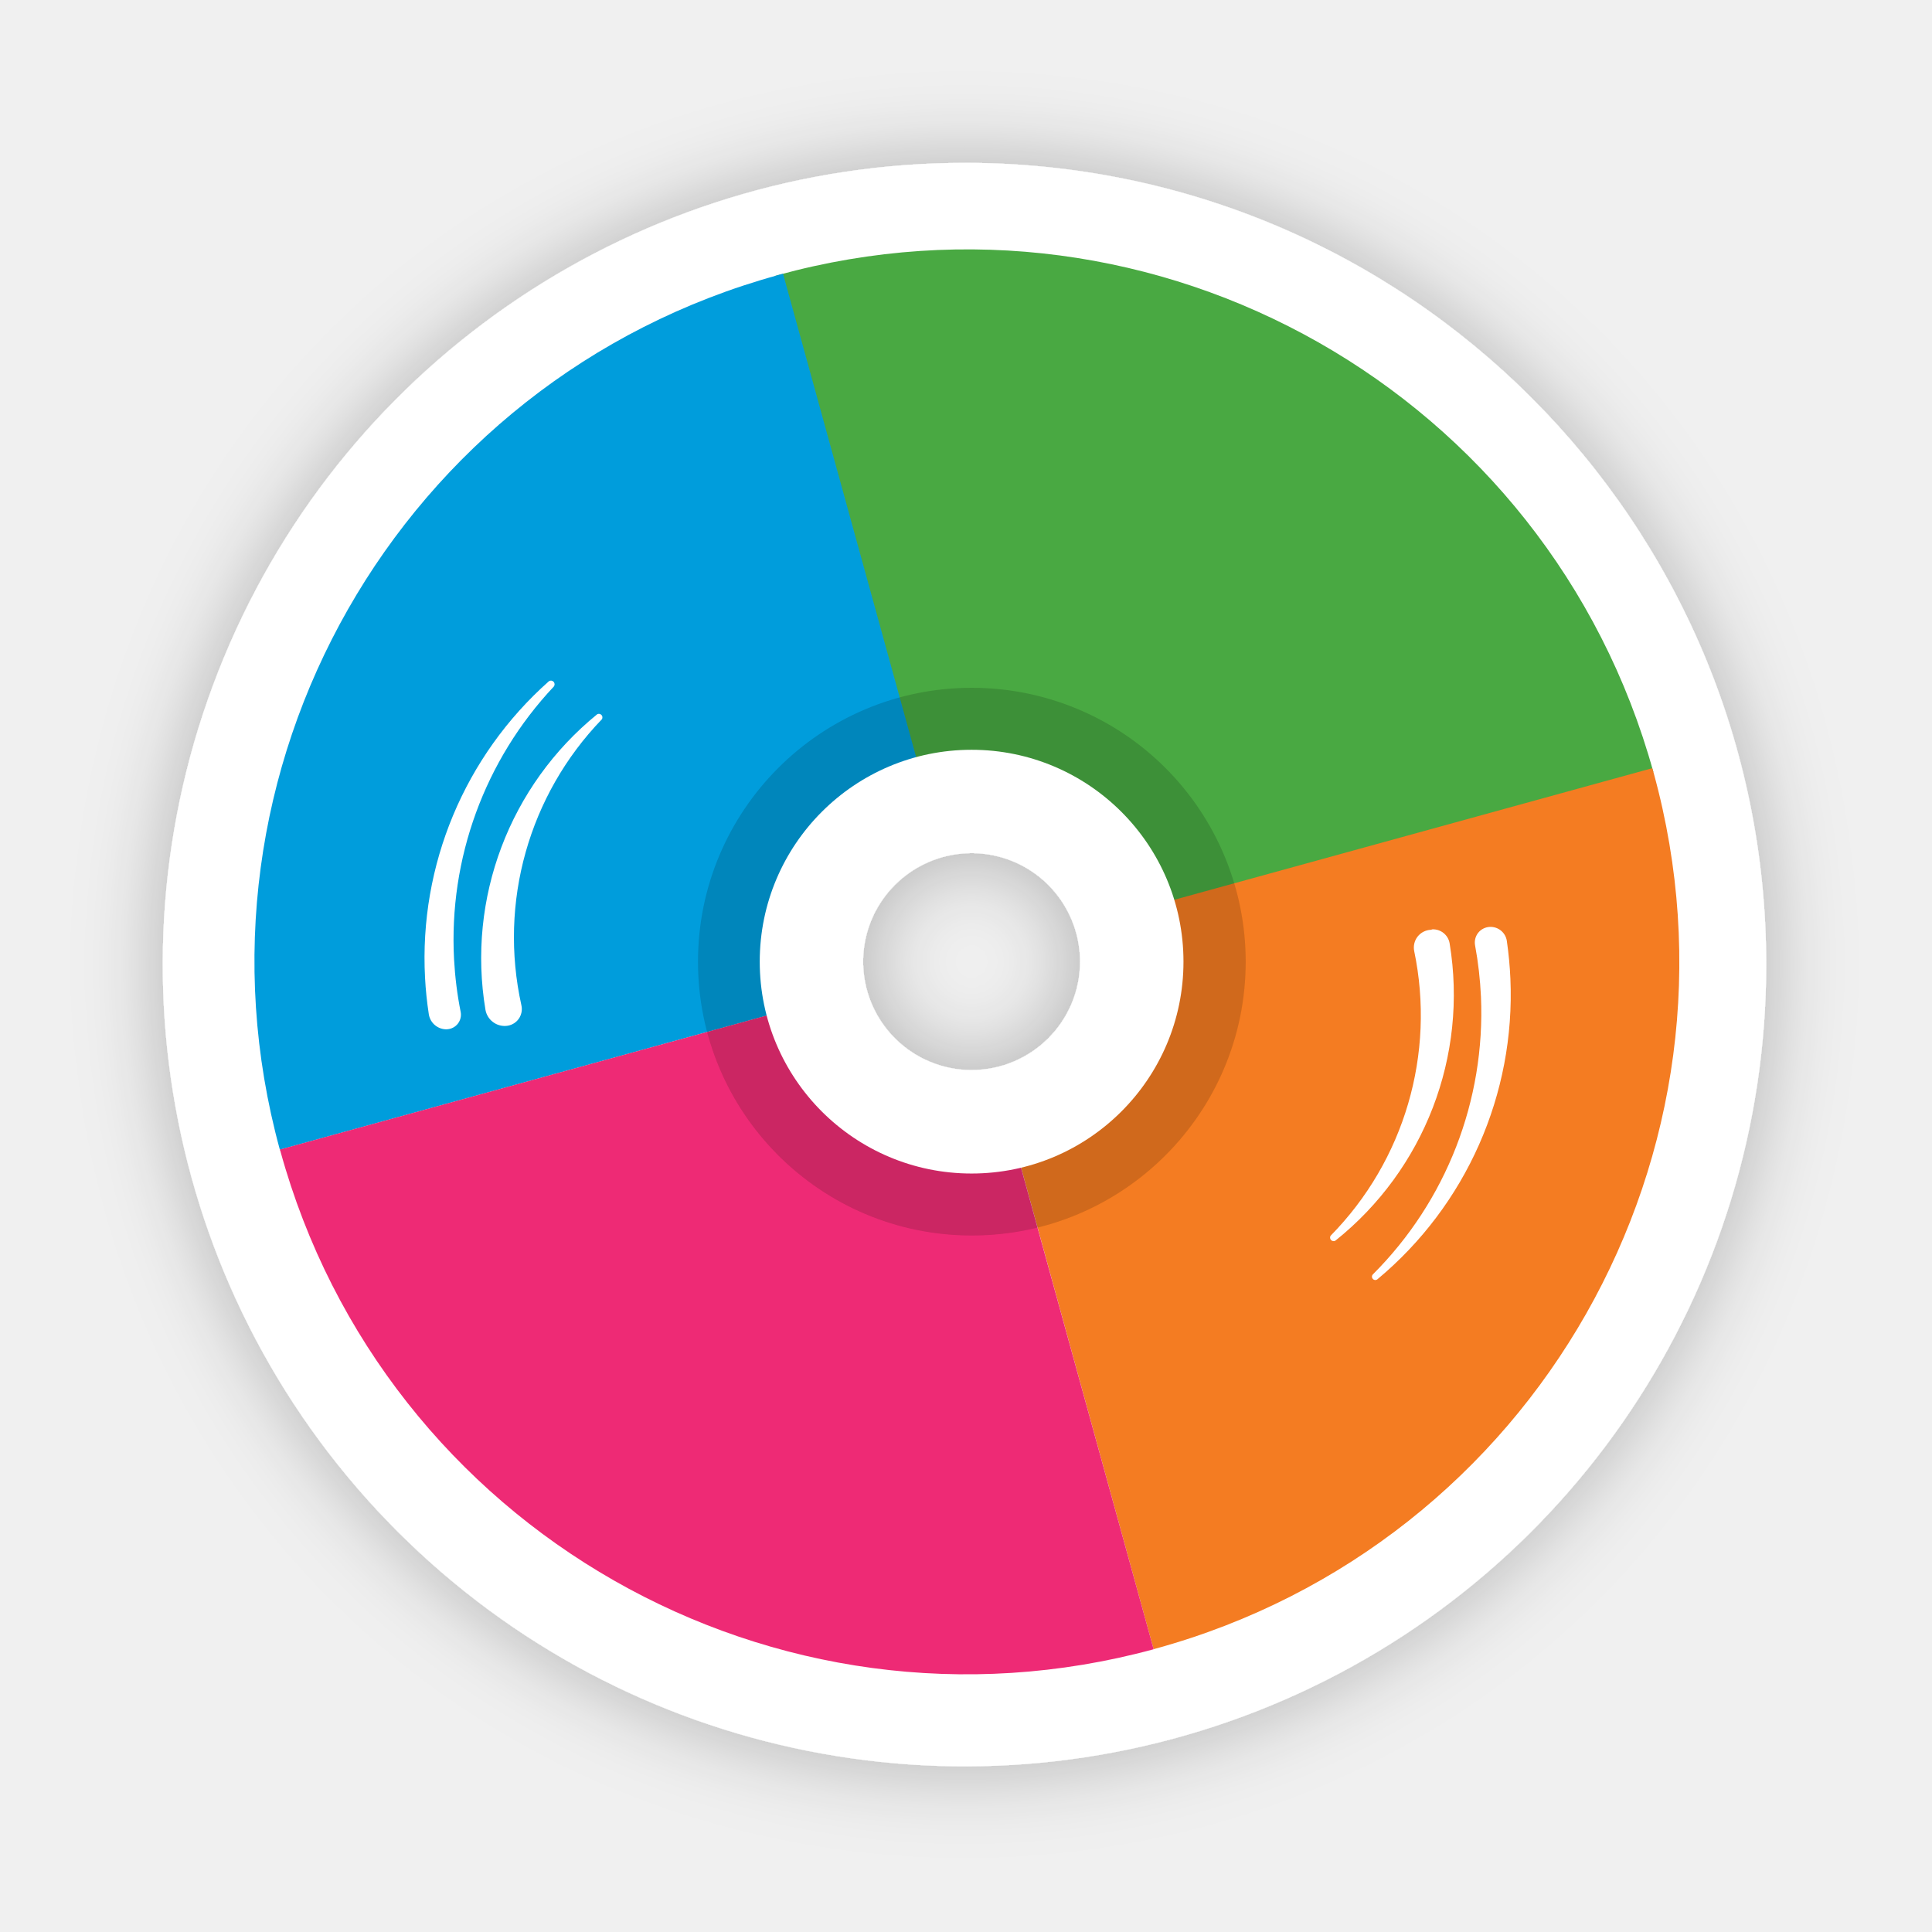
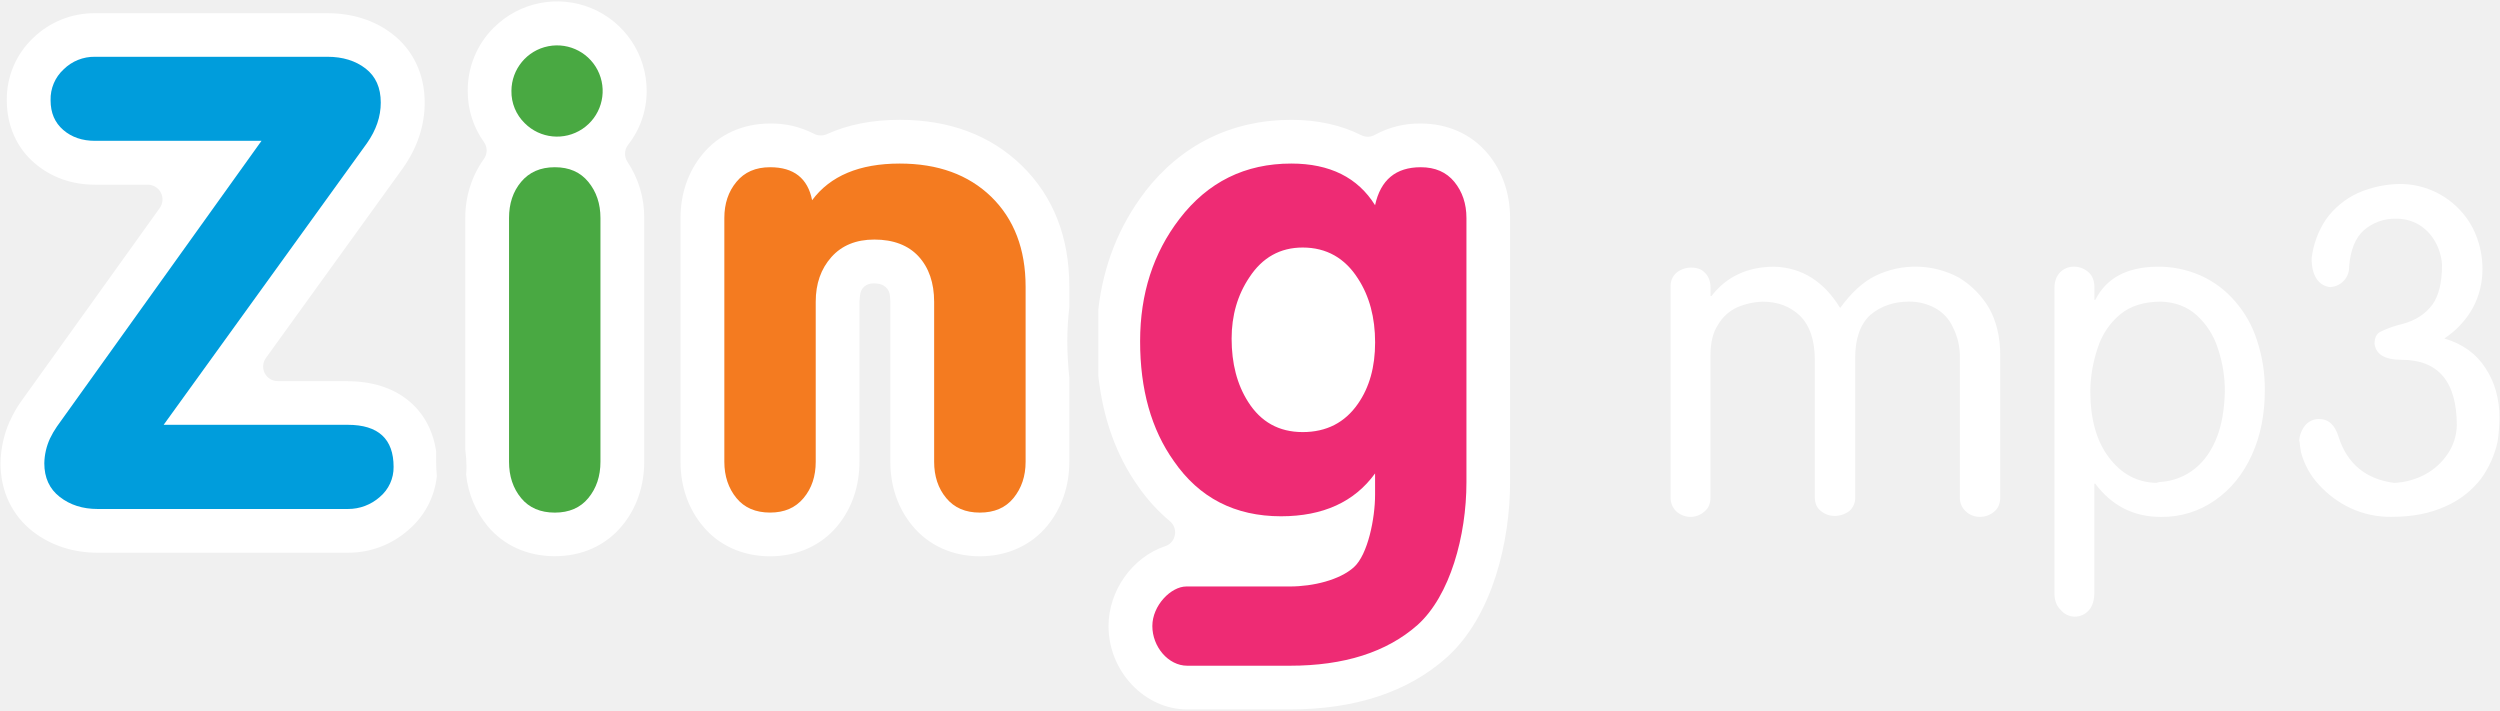
- <svg xmlns="http://www.w3.org/2000/svg" width="46" height="46" viewBox="0 0 46 46">
-   <defs>
-     <filter id="s9w006ks2a" width="120%" height="120%" x="-10%" y="-10%" filterUnits="objectBoundingBox">
-       <feOffset in="SourceAlpha" result="shadowOffsetOuter1" />
-       <feGaussianBlur in="shadowOffsetOuter1" result="shadowBlurOuter1" stdDeviation="1" />
-       <feColorMatrix in="shadowBlurOuter1" result="shadowMatrixOuter1" values="0 0 0 0 0 0 0 0 0 0 0 0 0 0 0 0 0 0 0.261 0" />
-       <feMerge>
-         <feMergeNode in="shadowMatrixOuter1" />
-         <feMergeNode in="SourceGraphic" />
-       </feMerge>
-     </filter>
-   </defs>
+ <svg xmlns="http://www.w3.org/2000/svg" width="936" height="266" viewBox="0 0 936 266">
  <g fill="none" fill-rule="evenodd">
    <g>
      <g>
-         <g filter="url(#s9w006ks2a)" transform="translate(-13 -10) translate(13 10) translate(3 3)">
-           <path fill="#FFF" d="M19.966.878c-7.721 0-14.682 4.65-17.637 11.783-2.955 7.133-1.322 15.344 4.137 20.803 5.46 5.46 13.67 7.093 20.803 4.139 7.133-2.955 11.784-9.915 11.784-17.636 0-10.542-8.545-19.089-19.087-19.09zm.167 21.6c-1.044 0-1.986-.63-2.385-1.595-.4-.965-.179-2.075.56-2.814.739-.738 1.85-.958 2.814-.559.965.4 1.593 1.342 1.593 2.387 0 1.425-1.156 2.58-2.582 2.58z" />
-           <path fill="#49A942" fill-rule="nonzero" d="M15.522 3.55l-.073.02 3.782 13.745c.707-.248 1.486-.194 2.153.148.667.343 1.164.945 1.375 1.664l13.607-3.745C33.873 6.362 24.544 1.066 15.522 3.55z" />
-           <path fill="#009DDC" fill-rule="nonzero" d="M3.663 24.373l13.82-3.806c-.37-1.45.497-2.928 1.943-3.315L15.644 3.518c-.04.01-.082.02-.119.032C6.504 6.03 1.195 15.348 3.663 24.373z" />
-           <path fill="#F47B20" fill-rule="nonzero" d="M36.372 15.4l-.033-.11-13.604 3.746c.245.74.163 1.55-.226 2.225s-1.048 1.153-1.81 1.312l3.768 13.693.058-.016c9.028-2.486 14.332-11.82 11.847-20.85z" />
-           <path fill="#EE2B74" fill-rule="nonzero" d="M20.696 22.573c-1.436.3-2.852-.586-3.211-2.008L3.665 24.37c0 .011 0 .022.009.031C6.152 33.41 15.45 38.717 24.468 36.268l-3.772-13.695z" />
-           <path fill="#FFF" d="M9.045 21.427c.119-.007.228-.066.3-.161.07-.095.096-.217.069-.332-.543-2.448.177-5.004 1.917-6.809.02-.032.016-.074-.01-.102-.027-.028-.068-.035-.102-.017-2.088 1.698-3.104 4.386-2.66 7.04.043.232.251.395.486.381z" />
-           <path fill="#FFF" d="M7.646 21.506c.1-.005.194-.054.256-.134.061-.079.086-.182.066-.28-.082-.412-.134-.83-.157-1.249-.129-2.4.73-4.75 2.378-6.5.024-.034.02-.08-.008-.111-.03-.03-.075-.036-.11-.014-2.008 1.781-3.094 4.38-2.951 7.06.015.294.046.585.09.872.034.214.223.368.44.357l-.004-.001zM31.103 19.127c.202-.008.379.135.412.334.442 2.679-.6 5.387-2.722 7.08-.034.018-.076.011-.102-.017-.026-.028-.03-.07-.01-.102 1.755-1.785 2.502-4.329 1.99-6.779-.024-.121.006-.247.082-.344.077-.097.192-.156.316-.161l.034-.01z" />
-           <path fill="#FFF" d="M32.471 19.069c-.108.005-.209.056-.276.14-.067.085-.094.195-.074.301.075.403.121.812.14 1.221.107 2.466-.826 4.864-2.571 6.609-.031.03-.033.078-.004.11.028.032.076.036.11.009 2.113-1.76 3.285-4.406 3.166-7.155-.013-.302-.042-.603-.085-.902-.03-.198-.204-.341-.404-.333h-.002z" />
-           <path fill="#000" fill-rule="nonzero" d="M20.133 13.376c-3.6.003-6.516 2.924-6.514 6.525.002 3.6 2.922 6.517 6.522 6.516 3.6-.001 6.518-2.92 6.518-6.52 0-1.73-.687-3.39-1.911-4.613-1.224-1.224-2.884-1.91-4.615-1.908zm0 9.101c-1.044 0-1.986-.63-2.385-1.594-.4-.965-.179-2.075.56-2.814.739-.738 1.85-.958 2.814-.559.965.4 1.593 1.342 1.593 2.387 0 1.425-1.156 2.58-2.582 2.58z" opacity=".15" />
-           <path fill="#FFF" fill-rule="nonzero" d="M20.133 14.852c-2.786 0-5.044 2.259-5.044 5.045s2.258 5.044 5.044 5.044c2.786 0 5.045-2.258 5.045-5.044 0-2.786-2.259-5.045-5.045-5.045zm0 7.625c-1.044 0-1.986-.63-2.385-1.594-.4-.965-.179-2.075.56-2.814.739-.738 1.85-.958 2.814-.559.965.4 1.593 1.342 1.593 2.387 0 1.425-1.156 2.58-2.582 2.58z" />
-         </g>
+         <path fill="#FFF" d="M174.522 177.753c.745 7.003 3.508 13.638 7.952 19.101 6.056 7.35 15.006 11.39 25.243 11.39 10.237 0 19.102-4.04 25.18-11.39 5.412-6.523 8.298-14.856 8.298-23.99v-91.26c.064-7.46-2.115-14.768-6.254-20.976-1.302-1.944-1.228-4.5.184-6.367 4.55-5.769 7.013-12.907 6.99-20.254-.012-13.544-8.176-25.75-20.69-30.932-12.514-5.183-26.918-2.323-36.503 7.247h-.035c-6.309 6.26-9.828 14.798-9.764 23.685-.058 6.897 2.08 13.634 6.106 19.235 1.333 1.9 1.3 4.44-.085 6.304-4.57 6.448-6.997 14.17-6.94 22.072v86.754c.288 2.137.439 4.29.452 6.445 0 .99-.063 2.002-.134 2.964M382.543 61.986c-11.687-11.368-27.075-17.127-45.696-17.127-10.259 0-19.47 1.818-27.28 5.377-1.551.69-3.333.63-4.833-.163-5.069-2.604-10.701-3.919-16.4-3.827-10.215 0-19.15 4.046-25.264 11.44-5.419 6.536-8.277 14.792-8.277 23.946v91.26c0 9.148 2.83 17.418 8.292 24.005 6.02 7.343 15.034 11.382 25.214 11.382 10.181 0 19.201-4.04 25.279-11.425 5.37-6.544 8.2-14.814 8.2-23.961V113l.198-2.263c.183-2.957 2.398-4.754 5.37-4.641l.778.05c2.83.155 4.952 2.001 5.1 4.81l.12 2.044v59.886c0 9.133 2.83 17.417 8.264 23.961 6.07 7.386 15.041 11.425 25.236 11.425s19.173-4.04 25.229-11.382c5.426-6.587 8.277-14.857 8.277-24.004V141.34c-.488-4.519-.74-9.06-.757-13.604.019-4.225.271-8.446.757-12.642v-7.747c0-18.634-6.013-33.88-17.807-45.362M438.031 195.142c1.223 1.04 1.93 2.562 1.939 4.167.003.346-.037.69-.12 1.026-.315 1.953-1.707 3.561-3.595 4.153-12.31 4.11-21.224 16.674-21.224 29.917 0 16.937 13.513 31.206 29.473 31.206H482.9c24.479 0 44.239-6.53 58.72-19.434 17.518-15.74 23.75-44.166 23.75-65.573V81.632c0-9.119-2.829-17.41-8.234-23.96-6.07-7.373-15.02-11.426-25.23-11.426-5.989-.094-11.9 1.369-17.156 4.244-1.572.901-3.494.946-5.108.12-7.527-3.784-16.364-5.744-26.219-5.744-22.2 0-41.197 9.339-54.83 27.032v.056c-9.678 12.678-15.487 27.386-17.369 43.798v25.122c1.783 15.79 6.665 29.614 14.858 41.152 3.367 4.897 7.388 9.313 11.949 13.123M130.226 142.685H103.95c-2.043.005-3.915-1.142-4.839-2.964-.925-1.817-.764-3.998.418-5.66 0 0 51.32-71.098 51.285-71.063 5.434-7.683 8.193-15.967 8.193-24.605 0-10.555-4.323-19.674-12.112-25.666-6.601-5.115-14.985-7.783-24.267-7.783H35.544c-8.593-.067-16.87 3.235-23.057 9.198-6.456 6.071-10.063 14.576-9.94 23.438 0 9.465 3.743 17.89 10.556 23.621 6.112 5.228 13.895 7.952 22.44 7.952h19.853c2.043.023 3.905 1.173 4.84 2.99.934 1.817.787 4.001-.383 5.676 0 0-52 72.556-51.979 72.506-1.59 2.247-2.96 4.642-4.089 7.153l-.156.268c-2.19 4.956-3.36 10.302-3.438 15.72 0 10.435 4.323 19.504 12.197 25.602 6.686 5.15 15.013 7.875 24.146 7.875h93.692c8.372.042 16.465-3.009 22.725-8.568 5.996-5.108 9.796-12.328 10.612-20.162-.183-1.758-.275-3.524-.276-5.292v-4.011c-2.42-16.08-14.815-26.176-33.06-26.176" transform="translate(-83 -56) translate(83 56)" />
+         <path fill="#EE2B74" d="M444.519 249.248c-7.132 0-13.082-7.124-13.082-14.857 0-7.732 6.997-14.814 12.735-14.814H482.9c8.737 0 18.677-2.433 23.976-7.194 5.3-4.762 7.952-18.444 7.952-27.067v-8.072c-7.735 10.682-19.46 16.033-35.176 16.052-17.276 0-30.667-6.89-40.17-20.672-8.434-11.857-12.641-26.822-12.622-44.894 0-17.73 4.92-32.996 14.758-45.8 10.598-13.8 24.545-20.698 41.84-20.693 14.398 0 24.897 5.213 31.37 15.599 2.052-9.48 7.757-14.222 17.114-14.227 5.384 0 9.6 1.84 12.58 5.497 2.978 3.657 4.513 8.164 4.513 13.526v98.972c0 19.943-6.113 42.397-18.267 53.349-11.603 10.272-27.592 15.295-47.868 15.295h-38.381zm70.323-121.044c0-9.303-2.122-17.312-6.416-23.905-4.896-7.697-11.822-11.623-20.701-11.623-8.384 0-15.077 3.692-19.958 11.156-4.436 6.6-6.65 14.283-6.65 22.95 0 9.295 2.037 17.176 6.176 23.67 4.768 7.547 11.579 11.32 20.432 11.32 8.879 0 15.805-3.537 20.7-10.612 4.28-6.133 6.417-13.774 6.417-22.956z" transform="translate(-83 -56) translate(83 56)" />
+         <path fill="#F47B20" d="M271.192 172.893v-91.26c0-5.391 1.507-9.9 4.521-13.527 3-3.658 7.195-5.497 12.622-5.497 8.872 0 14.107 4.153 15.72 12.352 6.778-9.119 17.722-13.724 32.799-13.724 14.286 0 25.71 4.145 34.27 12.437 8.547 8.354 12.862 19.582 12.862 33.674v65.545c0 5.412-1.542 9.904-4.535 13.576-2.992 3.671-7.209 5.447-12.607 5.447s-9.558-1.797-12.586-5.447c-3.028-3.65-4.514-8.192-4.514-13.576v-59.9c0-7.074-1.98-12.797-5.822-16.978-3.842-4.181-9.431-6.325-16.577-6.325-6.827 0-12.21 2.207-16.095 6.586-3.884 4.38-5.844 9.905-5.844 16.71v59.9c0 5.384-1.471 9.904-4.535 13.576-3.063 3.671-7.195 5.447-12.572 5.447-5.377 0-9.607-1.797-12.586-5.447-2.978-3.65-4.52-8.192-4.52-13.576" transform="translate(-83 -56) translate(83 56)" />
+         <path fill="#49A942" d="M190.582 172.893v-91.26c0-5.391 1.478-9.905 4.514-13.527 3.035-3.622 7.188-5.497 12.621-5.497 5.433 0 9.565 1.846 12.558 5.497 2.992 3.65 4.535 8.136 4.535 13.526v91.26c0 5.378-1.512 9.903-4.535 13.577-2.993 3.65-7.202 5.454-12.558 5.454s-9.615-1.804-12.621-5.454c-3.007-3.65-4.514-8.2-4.514-13.576m.898-138.879c.028-8.143 5.8-15.134 13.792-16.701 7.99-1.568 15.977 2.725 19.078 10.254 3.102 7.53.456 16.2-6.321 20.716-6.777 4.515-15.8 3.618-21.554-2.143-3.271-3.177-5.08-7.567-4.995-12.126" transform="translate(-83 -56) translate(83 56)" />
+         <path fill="#009DDC" d="M61.275 159.048h68.951c11.426 0 17.136 5.306 17.136 15.74.062 4.342-1.832 8.48-5.158 11.27-3.287 2.926-7.541 4.531-11.942 4.507h-93.72c-5.57 0-10.287-1.502-14.15-4.506-3.891-3.021-5.802-7.23-5.802-12.607.061-3.203.784-6.358 2.123-9.268.75-1.572 1.625-3.082 2.618-4.513L97.909 52.726H35.544c-4.712 0-8.688-1.33-11.857-4.068-3.17-2.738-4.748-6.402-4.748-11.128-.121-4.381 1.662-8.6 4.889-11.567 3.115-3.077 7.337-4.773 11.716-4.704h87.084c5.66 0 10.492 1.478 14.27 4.414 3.778 2.936 5.66 7.16 5.66 12.734 0 5.242-1.712 10.265-5.158 15.19L61.275 159.047z" transform="translate(-83 -56) translate(83 56)" />
+         <path fill="#FFF" fill-rule="nonzero" d="M625.472 107.242c-.076-1.947.724-3.826 2.179-5.122 1.569-1.268 3.53-1.95 5.546-1.931 2.236 0 3.941.643 5.115 1.93 1.415 1.345 2.123 3.276 2.123 5.795v2.936h.332c5.66-7.33 13.525-10.994 23.595-10.994 10.291.335 18.489 5.483 24.592 15.444 4.198-5.759 8.591-9.768 13.18-12.027 9.94-4.82 21.59-4.57 31.314.672 4.67 2.834 8.561 6.788 11.32 11.503 2.744 4.98 4.117 10.829 4.117 17.545v53.13c0 2.357-.729 4.15-2.186 5.376-1.534 1.333-3.508 2.051-5.54 2.016-1.9 0-3.732-.72-5.122-2.016-1.518-1.365-2.349-3.337-2.264-5.377v-52.018c.106-4.017-.79-7.996-2.603-11.581-1.385-3.074-3.742-5.606-6.707-7.21-2.994-1.599-6.341-2.421-9.735-2.39-5.66 0-10.473 1.65-14.44 4.952-3.806 3.471-5.71 8.871-5.71 16.2v52.04c.112 1.978-.691 3.898-2.179 5.207-1.598 1.202-3.546 1.85-5.546 1.846-1.867-.007-3.674-.66-5.115-1.846-1.514-1.174-2.271-2.91-2.271-5.207v-51.34c0-7.328-1.847-12.842-5.54-16.54-3.693-3.522-8.336-5.284-13.93-5.284-3.357.095-6.665.834-9.742 2.179-2.977 1.403-5.448 3.69-7.075 6.55-1.854 2.802-2.778 6.575-2.773 11.32v53.13c0 2.41-.755 4.201-2.264 5.376-1.445 1.318-3.337 2.039-5.292 2.017-1.921-.03-3.769-.744-5.207-2.017-1.454-1.404-2.246-3.357-2.18-5.377l.008-78.887zM784.125 181.106v40.608c0 2.971-.672 5.214-2.017 6.728-1.349 1.556-3.31 2.447-5.37 2.44-2.058-.047-3.992-1-5.284-2.603-1.514-1.457-2.271-3.528-2.271-6.211V107.914c0-2.519.707-4.504 2.122-5.957 1.352-1.368 3.199-2.134 5.122-2.123 2.05-.022 4.03.737 5.54 2.123 1.448 1.288 2.174 3.163 2.179 5.624v4.698h.34c4.08-8.112 11.718-12.253 22.915-12.423 5.658-.113 11.273 1.004 16.456 3.276 4.972 2.215 9.388 5.512 12.926 9.65 3.72 4.25 6.521 9.223 8.228 14.608 2.007 6.034 2.999 12.36 2.936 18.719 0 9.008-1.595 17.038-4.783 24.089-3.302 7.272-7.89 12.953-13.768 17.042-5.935 4.197-13.05 6.401-20.318 6.296-10.188 0-18.386-4.14-24.593-12.423l-.36-.007zm48.858-34.374c.046-5.531-.834-11.031-2.603-16.272-1.5-4.754-4.22-9.032-7.889-12.408-3.589-3.24-8.07-4.945-13.442-5.115-6.325 0-11.416 1.594-15.274 4.782-3.945 3.301-6.86 7.664-8.398 12.571-1.765 5.186-2.699 10.618-2.766 16.095 0 10.456 2.294 18.71 6.883 24.76 4.642 6.264 10.6 9.478 17.879 9.643.432-.165.884-.277 1.344-.332 4.784-.265 9.364-2.024 13.095-5.03 3.524-2.83 6.266-6.77 8.228-11.822 1.778-4.594 2.76-10.215 2.943-16.865v-.007zM865.471 96.75c.609-5.225 2.45-10.232 5.37-14.608 3.04-4.233 7.115-7.614 11.836-9.82 5.31-2.349 11.067-3.522 16.873-3.438 11.1.372 21.138 6.689 26.276 16.533 2.413 4.788 3.65 10.082 3.609 15.444 0 5.036-1.239 9.995-3.609 14.439-2.584 4.608-6.24 8.525-10.661 11.418 6.83 2.018 11.977 5.74 15.444 11.163 1.721 2.612 3.024 5.476 3.863 8.49.915 3.322 1.367 6.755 1.344 10.201-.056 2.922-.292 5.837-.707 8.73-1.088 5.022-3.203 9.765-6.212 13.93-3.483 4.5-8.042 8.052-13.258 10.328-5.707 2.632-12.452 3.948-20.234 3.948-5.316.082-10.58-1.038-15.402-3.276-4.464-2.112-8.47-5.078-11.794-8.73-3.199-3.448-5.504-7.629-6.714-12.175-.057-.332-.1-.63-.127-.877-.029-.247-.1-.658-.213-1.217-.056-.445-.092-.856-.12-1.216-.027-.36-.098-.713-.212-1.055.154-2.06.912-4.028 2.179-5.66 1.285-1.544 3.19-2.436 5.2-2.433 3.57 0 6.028 2.24 7.372 6.721 3.24 10.07 10.171 15.804 20.793 17.205 4.009-.18 7.93-1.24 11.482-3.106 3.443-1.833 6.38-4.486 8.554-7.725 2.145-3.15 3.337-6.851 3.431-10.661 0-16.39-6.89-24.586-20.673-24.591-6.254 0-9.63-2.014-10.13-6.042 0-2.186.707-3.664 2.178-4.45 2.651-1.29 5.44-2.278 8.313-2.942 4.811-1.283 8.532-3.689 11.164-7.216 2.406-3.358 3.608-8.339 3.608-14.942-.197-3.171-1.145-6.25-2.766-8.984-1.472-2.53-3.57-4.64-6.091-6.127-2.546-1.434-5.427-2.167-8.349-2.122-4.402-.12-8.69 1.406-12.027 4.28-3.193 2.83-5.04 7.362-5.54 13.597.138 4.071-3.007 7.504-7.074 7.725-2.095-.183-3.986-1.331-5.115-3.105-1.224-1.804-1.861-4.386-1.861-7.634z" transform="translate(-83 -56) translate(83 56)" />
      </g>
    </g>
  </g>
</svg>
